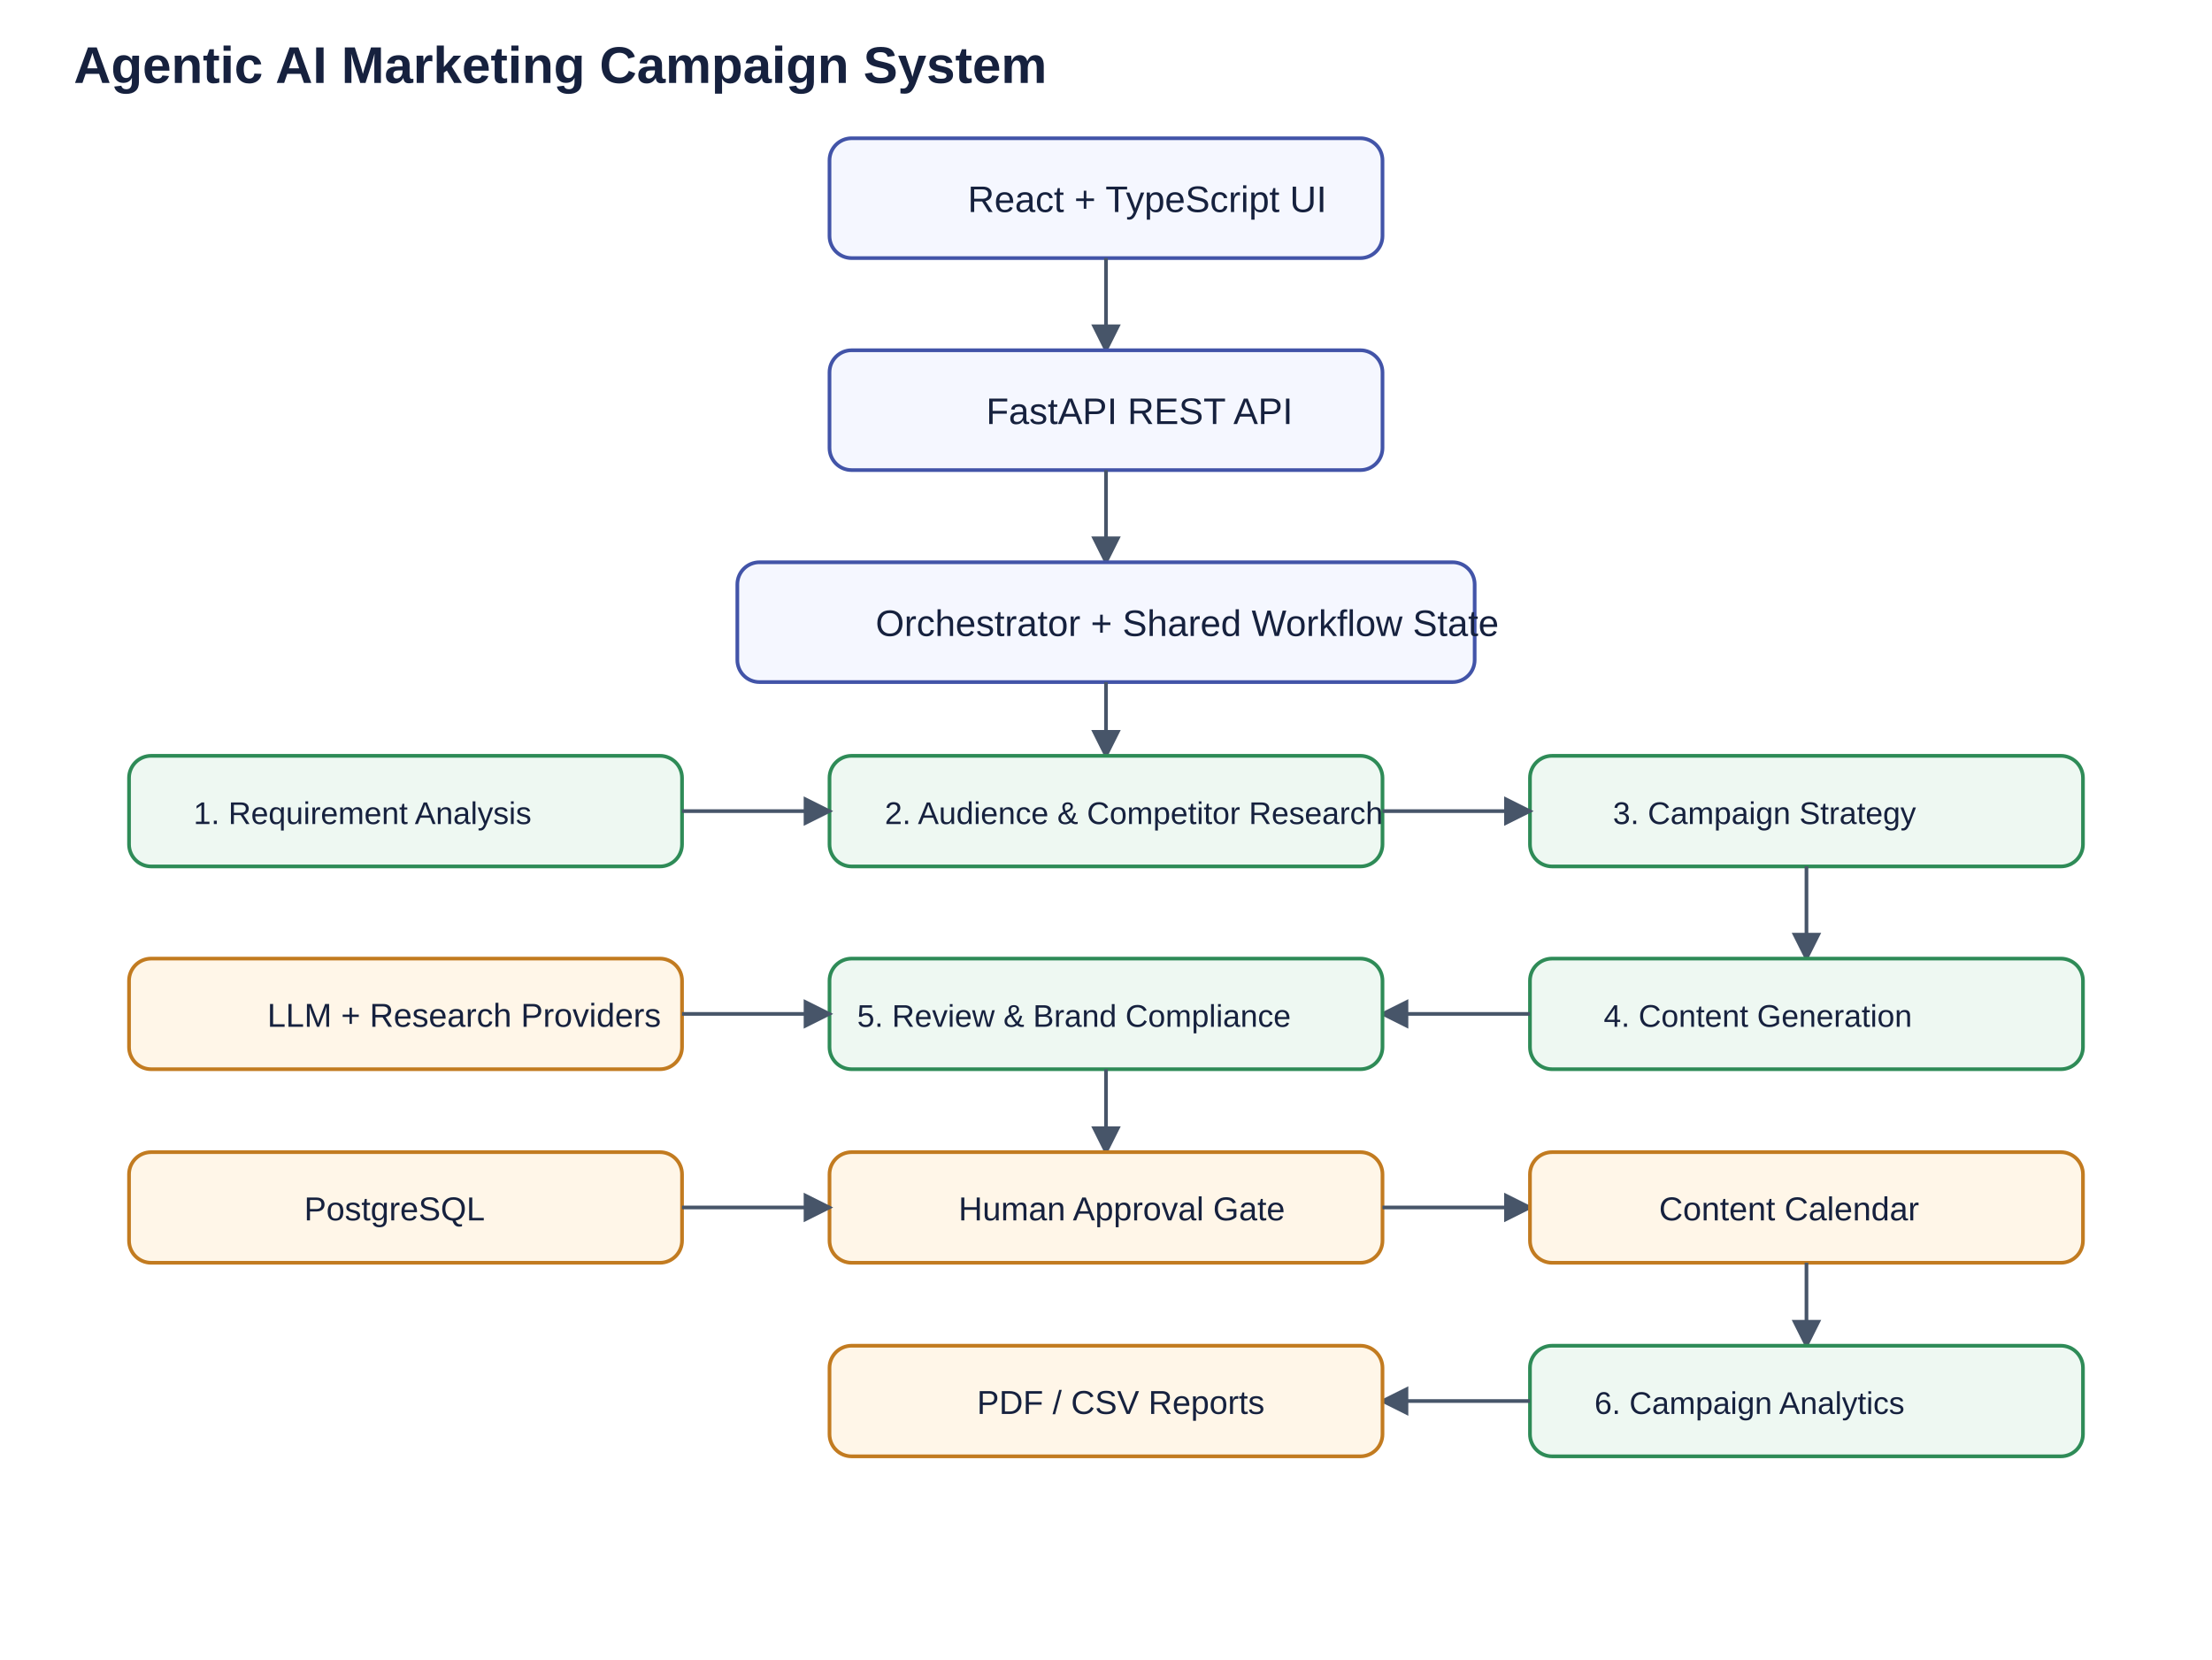
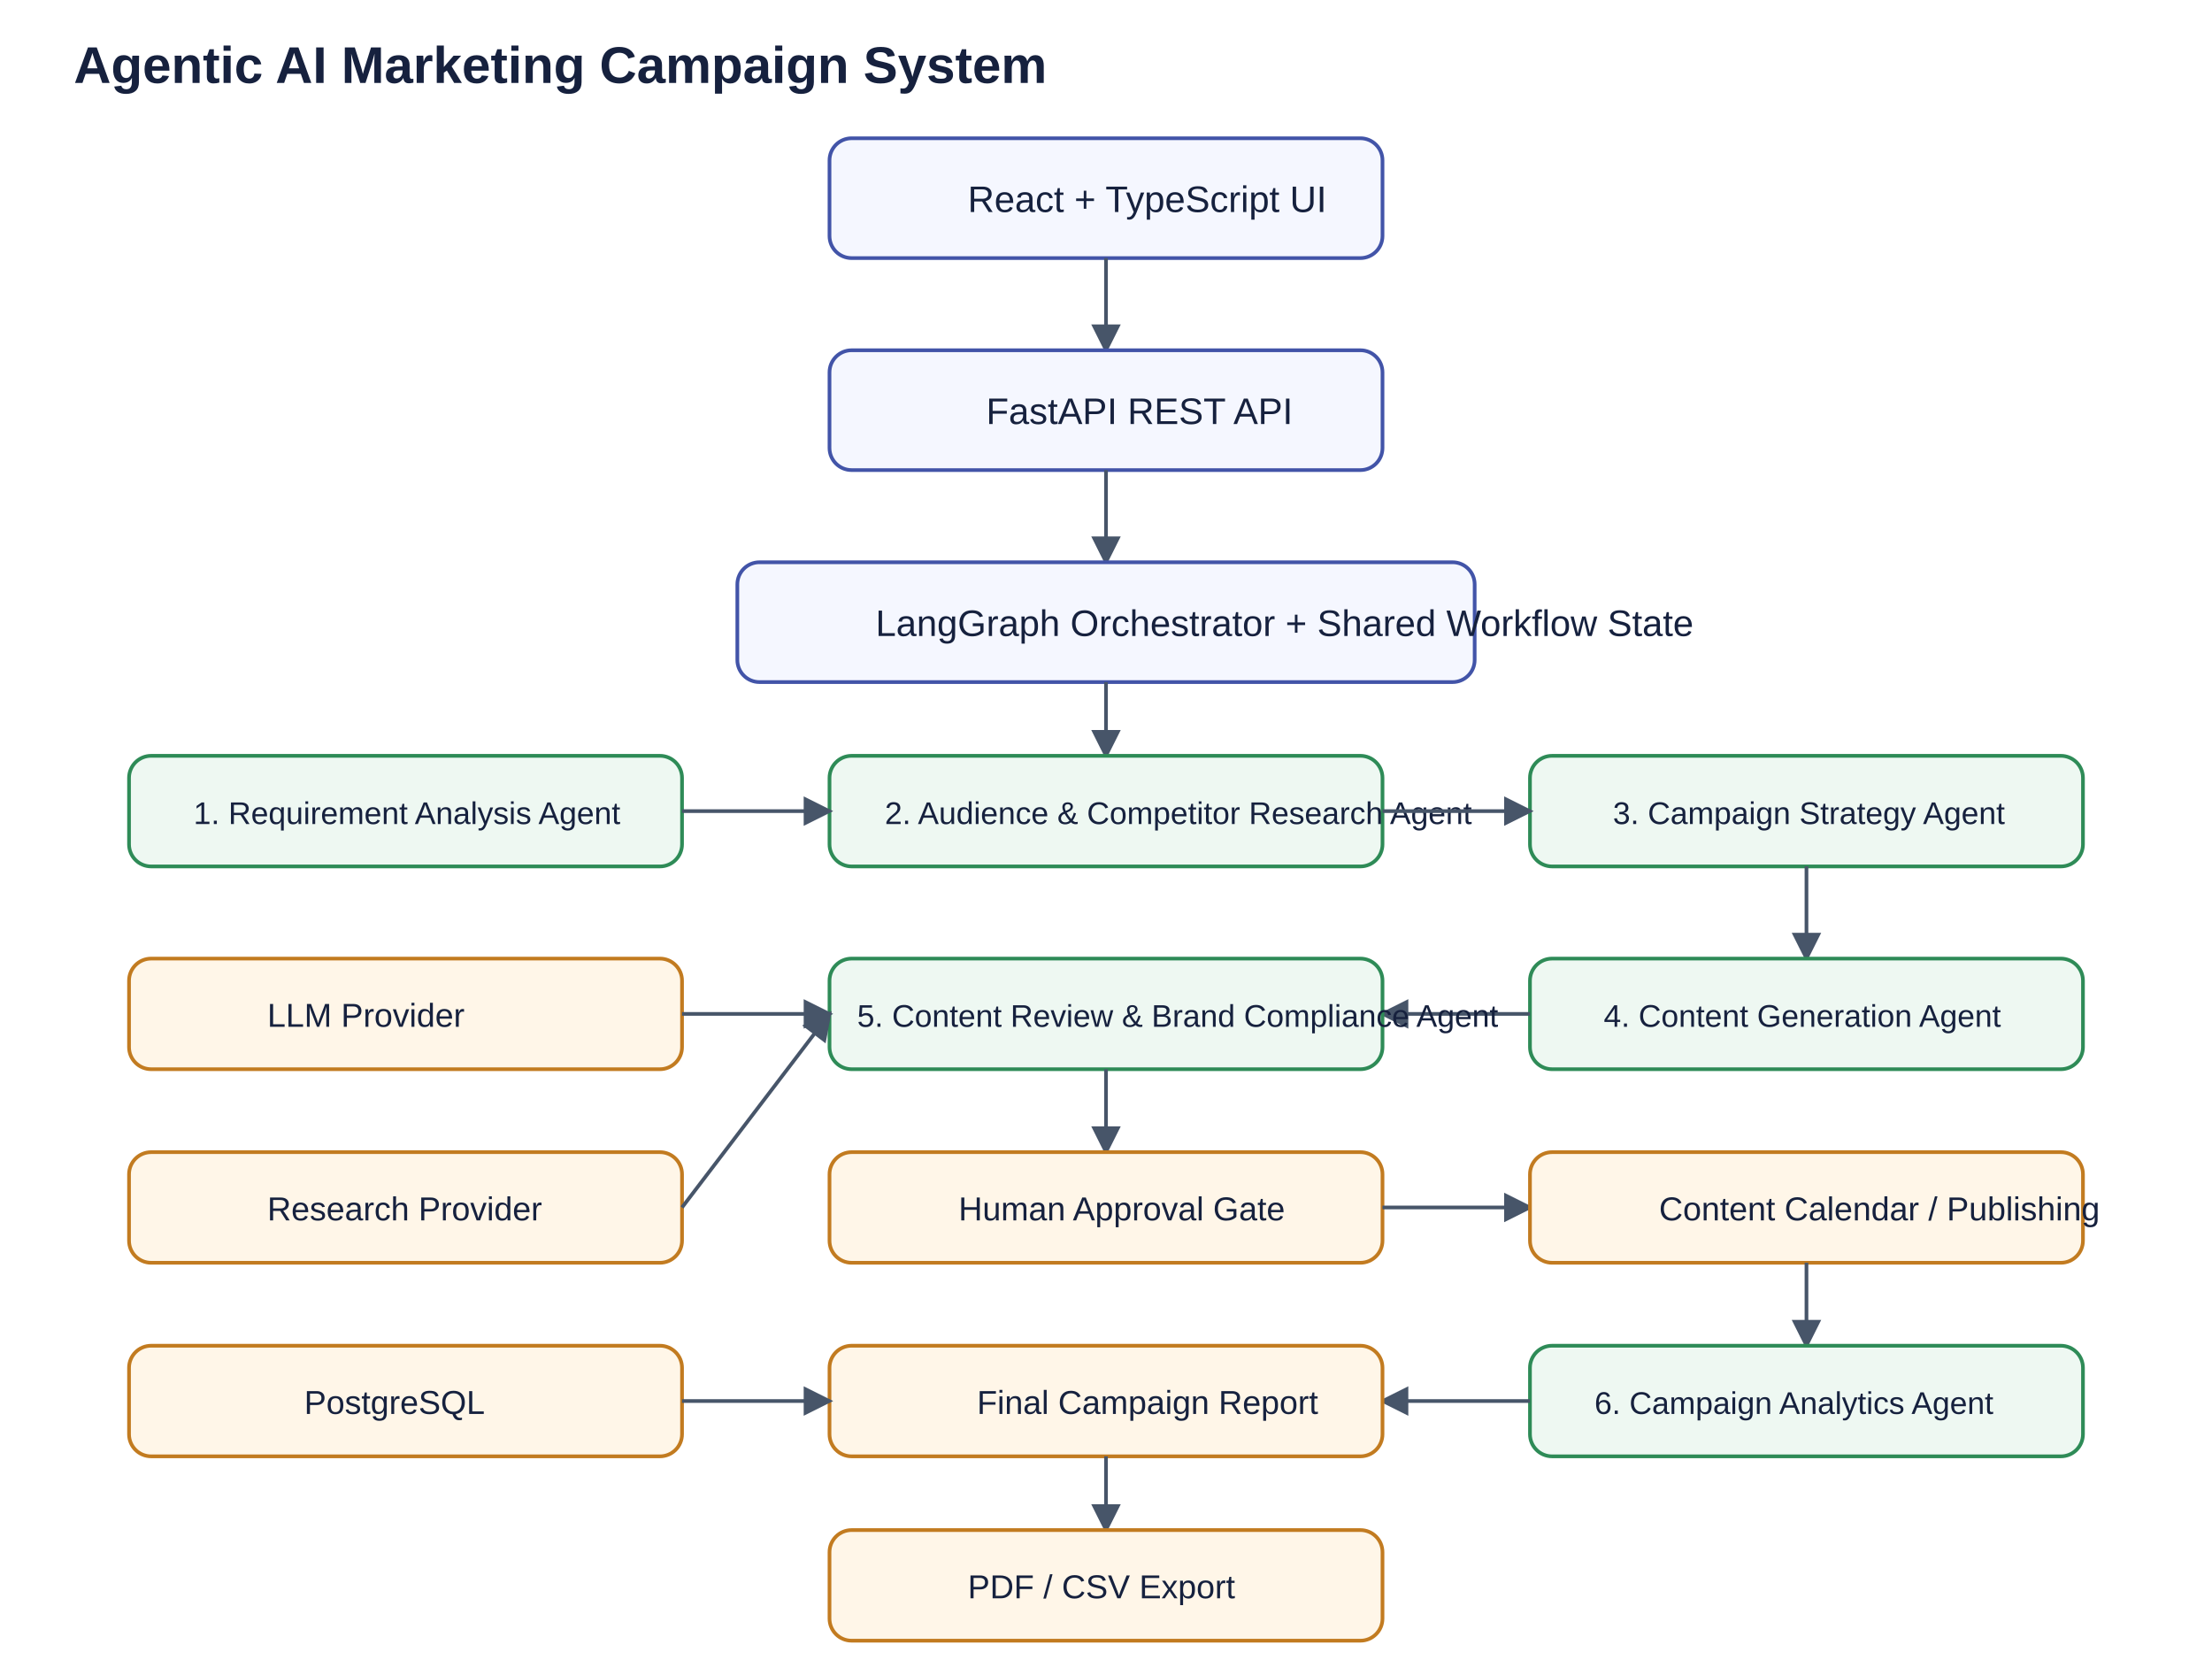
<svg xmlns="http://www.w3.org/2000/svg" width="1200" height="900" viewBox="0 0 1200 900">
-   <style>text{font-family:Arial,sans-serif;fill:#16213e}.box{fill:#f5f7ff;stroke:#4254a8;stroke-width:2}.agent{fill:#eef8f2;stroke:#2e8b57;stroke-width:2}.aux{fill:#fff6e8;stroke:#c27b20;stroke-width:2}.arrow{stroke:#475569;stroke-width:2;marker-end:url(#a)}</style>
+   <style> text{font-family:Arial,sans-serif;fill:#16213e} .box{fill:#f5f7ff;stroke:#4254a8;stroke-width:2} .agent{fill:#eef8f2;stroke:#2e8b57;stroke-width:2} .aux{fill:#fff6e8;stroke:#c27b20;stroke-width:2} .arrow{stroke:#475569;stroke-width:2;marker-end:url(#a)} </style>
  <defs>
    <marker id="a" markerWidth="8" markerHeight="8" refX="7" refY="4" orient="auto">
      <path d="M0,0 L8,4 L0,8 z" fill="#475569" />
    </marker>
  </defs>
-   <text x="40" y="45" font-size="28" font-weight="700">Agentic AI Marketing Campaign System</text>
+   <text x="40" y="45" font-size="28" font-weight="700"> Agentic AI Marketing Campaign System </text>
  <rect class="box" x="450" y="75" width="300" height="65" rx="12" />
  <text x="525" y="115" font-size="20">React + TypeScript UI</text>
  <line class="arrow" x1="600" y1="140" x2="600" y2="190" />
  <rect class="box" x="450" y="190" width="300" height="65" rx="12" />
  <text x="535" y="230" font-size="20">FastAPI REST API</text>
  <line class="arrow" x1="600" y1="255" x2="600" y2="305" />
  <rect class="box" x="400" y="305" width="400" height="65" rx="12" />
-   <text x="475" y="345" font-size="20">Orchestrator + Shared Workflow State</text>
+   <text x="475" y="345" font-size="20"> LangGraph Orchestrator + Shared Workflow State </text>
  <line class="arrow" x1="600" y1="370" x2="600" y2="410" />
  <rect class="agent" x="70" y="410" width="300" height="60" rx="12" />
-   <text x="105" y="447" font-size="17">1. Requirement Analysis</text>
+   <text x="105" y="447" font-size="17">1. Requirement Analysis Agent</text>
  <rect class="agent" x="450" y="410" width="300" height="60" rx="12" />
-   <text x="480" y="447" font-size="17">2. Audience &amp; Competitor Research</text>
+   <text x="480" y="447" font-size="17"> 2. Audience &amp; Competitor Research Agent </text>
  <rect class="agent" x="830" y="410" width="300" height="60" rx="12" />
-   <text x="875" y="447" font-size="17">3. Campaign Strategy</text>
+   <text x="875" y="447" font-size="17">3. Campaign Strategy Agent</text>
  <line class="arrow" x1="370" y1="440" x2="450" y2="440" />
  <line class="arrow" x1="750" y1="440" x2="830" y2="440" />
  <line class="arrow" x1="980" y1="470" x2="980" y2="520" />
  <rect class="agent" x="830" y="520" width="300" height="60" rx="12" />
-   <text x="870" y="557" font-size="17">4. Content Generation</text>
+   <text x="870" y="557" font-size="17">4. Content Generation Agent</text>
  <line class="arrow" x1="830" y1="550" x2="750" y2="550" />
  <rect class="agent" x="450" y="520" width="300" height="60" rx="12" />
-   <text x="465" y="557" font-size="17">5. Review &amp; Brand Compliance</text>
+   <text x="465" y="557" font-size="17"> 5. Content Review &amp; Brand Compliance Agent </text>
  <line class="arrow" x1="600" y1="580" x2="600" y2="625" />
  <rect class="aux" x="450" y="625" width="300" height="60" rx="12" />
  <text x="520" y="662" font-size="18">Human Approval Gate</text>
  <line class="arrow" x1="750" y1="655" x2="830" y2="655" />
  <rect class="aux" x="830" y="625" width="300" height="60" rx="12" />
-   <text x="900" y="662" font-size="18">Content Calendar</text>
+   <text x="900" y="662" font-size="18">Content Calendar / Publishing</text>
  <line class="arrow" x1="980" y1="685" x2="980" y2="730" />
  <rect class="agent" x="830" y="730" width="300" height="60" rx="12" />
-   <text x="865" y="767" font-size="17">6. Campaign Analytics</text>
+   <text x="865" y="767" font-size="17">6. Campaign Analytics Agent</text>
  <line class="arrow" x1="830" y1="760" x2="750" y2="760" />
  <rect class="aux" x="450" y="730" width="300" height="60" rx="12" />
-   <text x="530" y="767" font-size="18">PDF / CSV Reports</text>
+   <text x="530" y="767" font-size="18">Final Campaign Report</text>
+   <line class="arrow" x1="600" y1="790" x2="600" y2="830" />
+   <rect class="aux" x="450" y="830" width="300" height="60" rx="12" />
+   <text x="525" y="867" font-size="18">PDF / CSV Export</text>
  <rect class="aux" x="70" y="520" width="300" height="60" rx="12" />
-   <text x="145" y="557" font-size="18">LLM + Research Providers</text>
+   <text x="145" y="557" font-size="18">LLM Provider</text>
  <line class="arrow" x1="370" y1="550" x2="450" y2="550" />
  <rect class="aux" x="70" y="625" width="300" height="60" rx="12" />
-   <text x="165" y="662" font-size="18">PostgreSQL</text>
-   <line class="arrow" x1="370" y1="655" x2="450" y2="655" />
+   <text x="145" y="662" font-size="18">Research Provider</text>
+   <line class="arrow" x1="370" y1="655" x2="450" y2="550" />
+   <rect class="aux" x="70" y="730" width="300" height="60" rx="12" />
+   <text x="165" y="767" font-size="18">PostgreSQL</text>
+   <line class="arrow" x1="370" y1="760" x2="450" y2="760" />
</svg>
